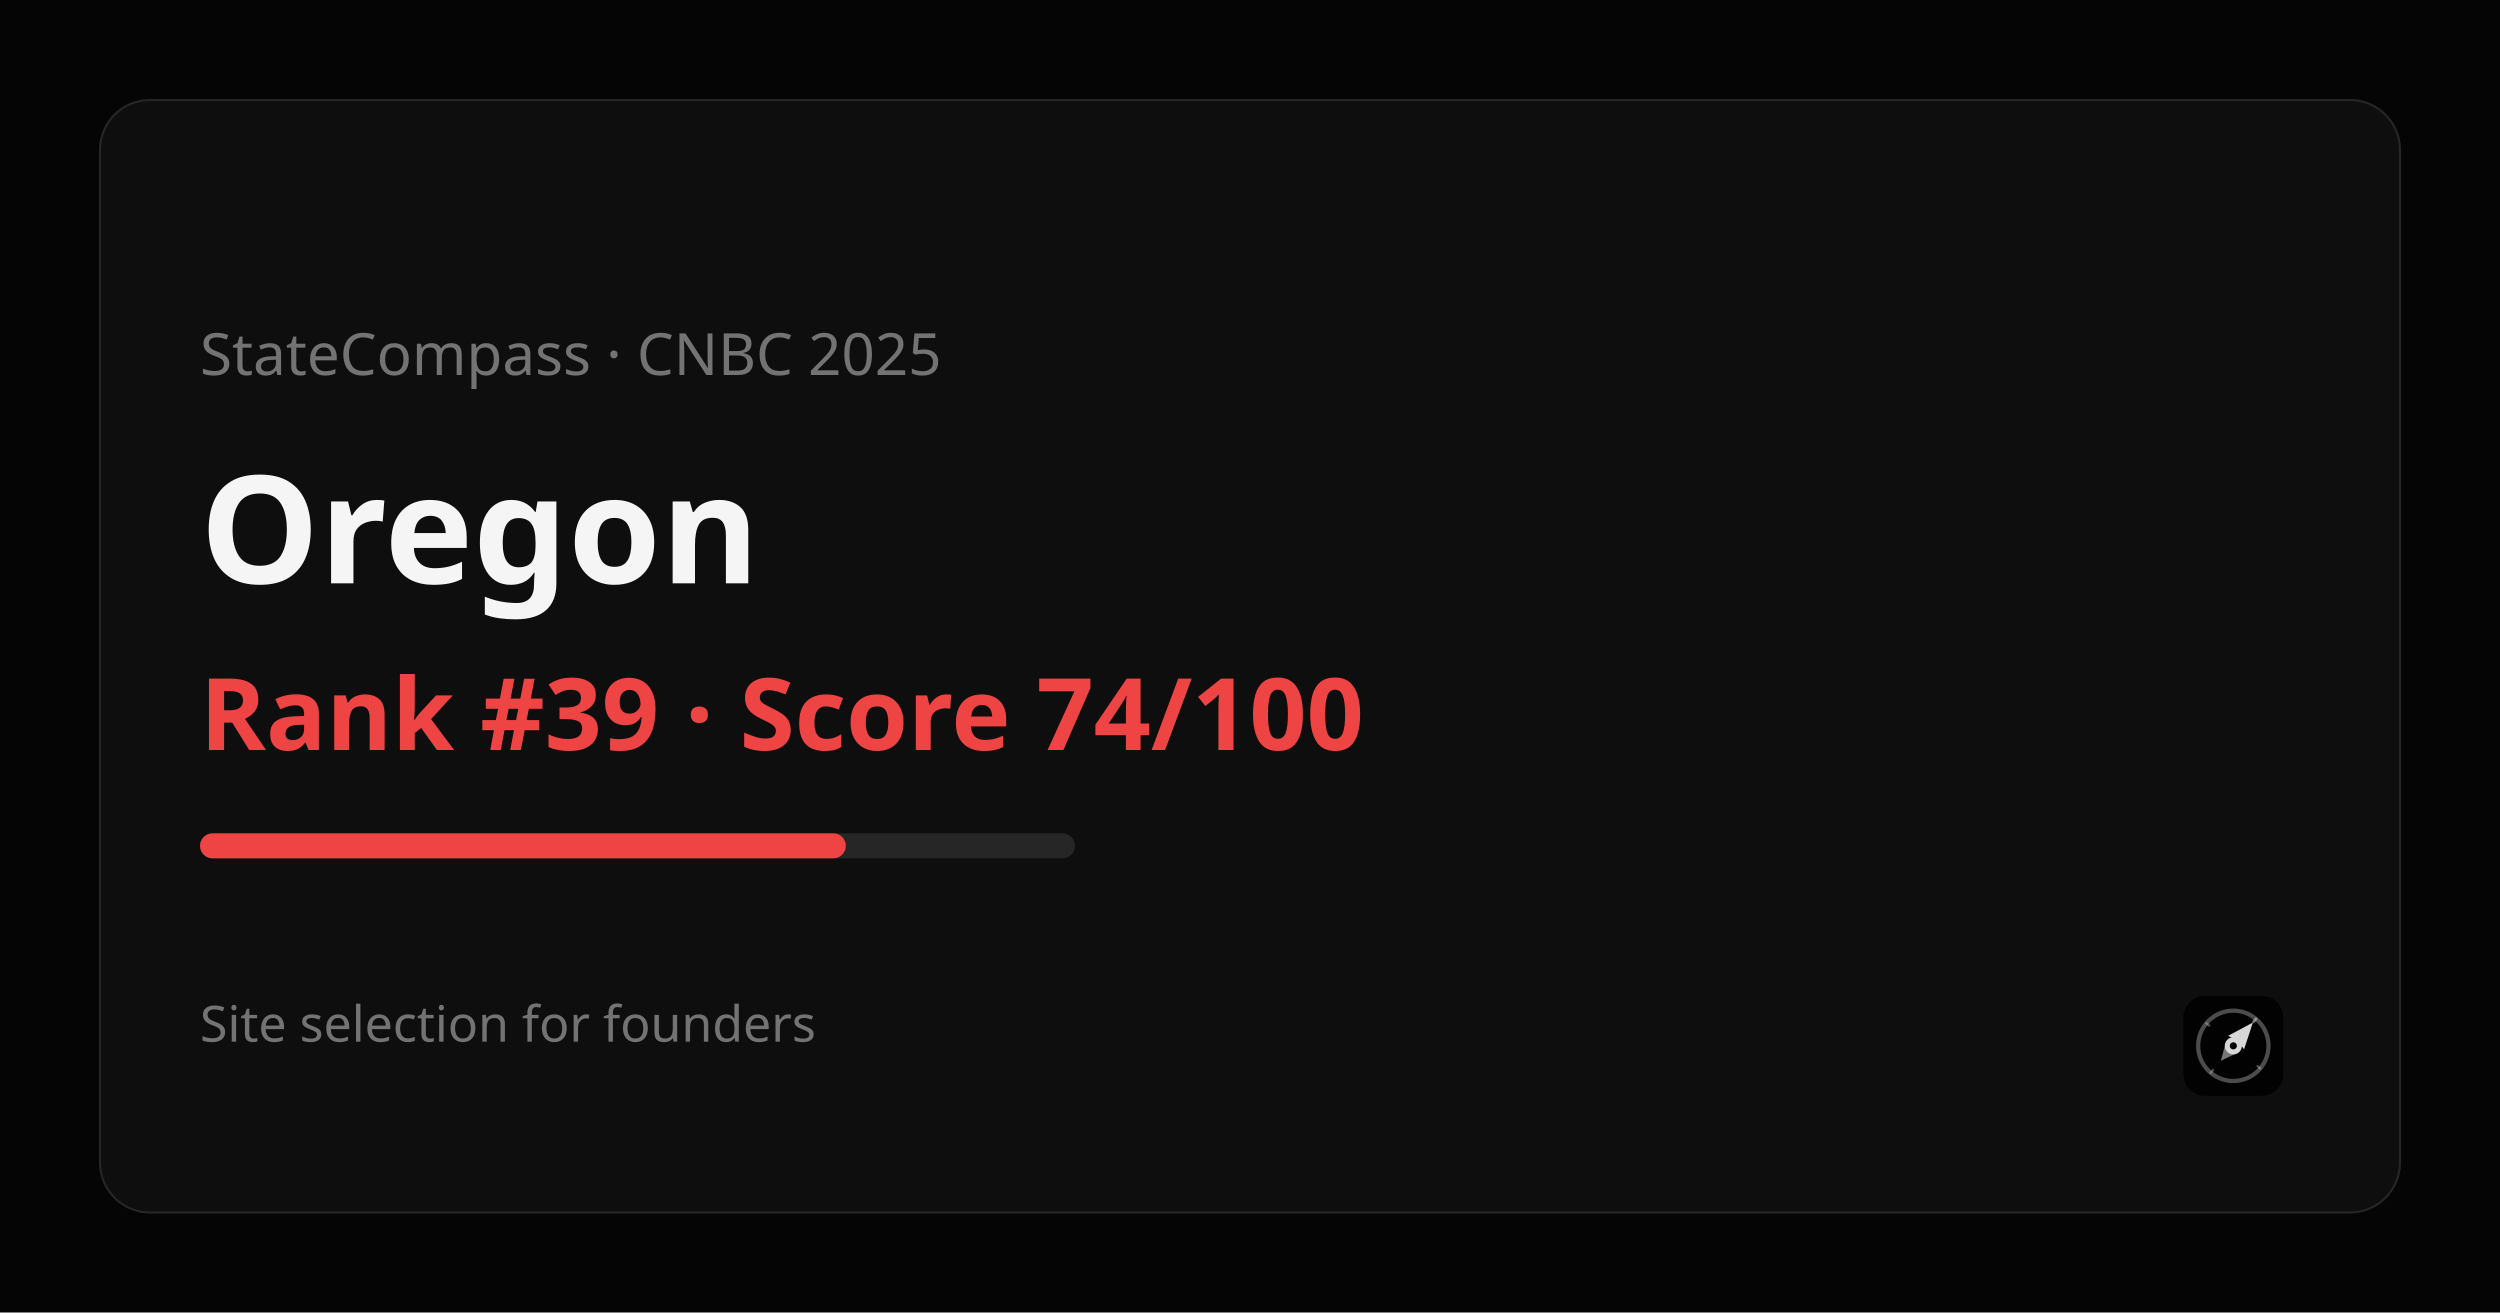
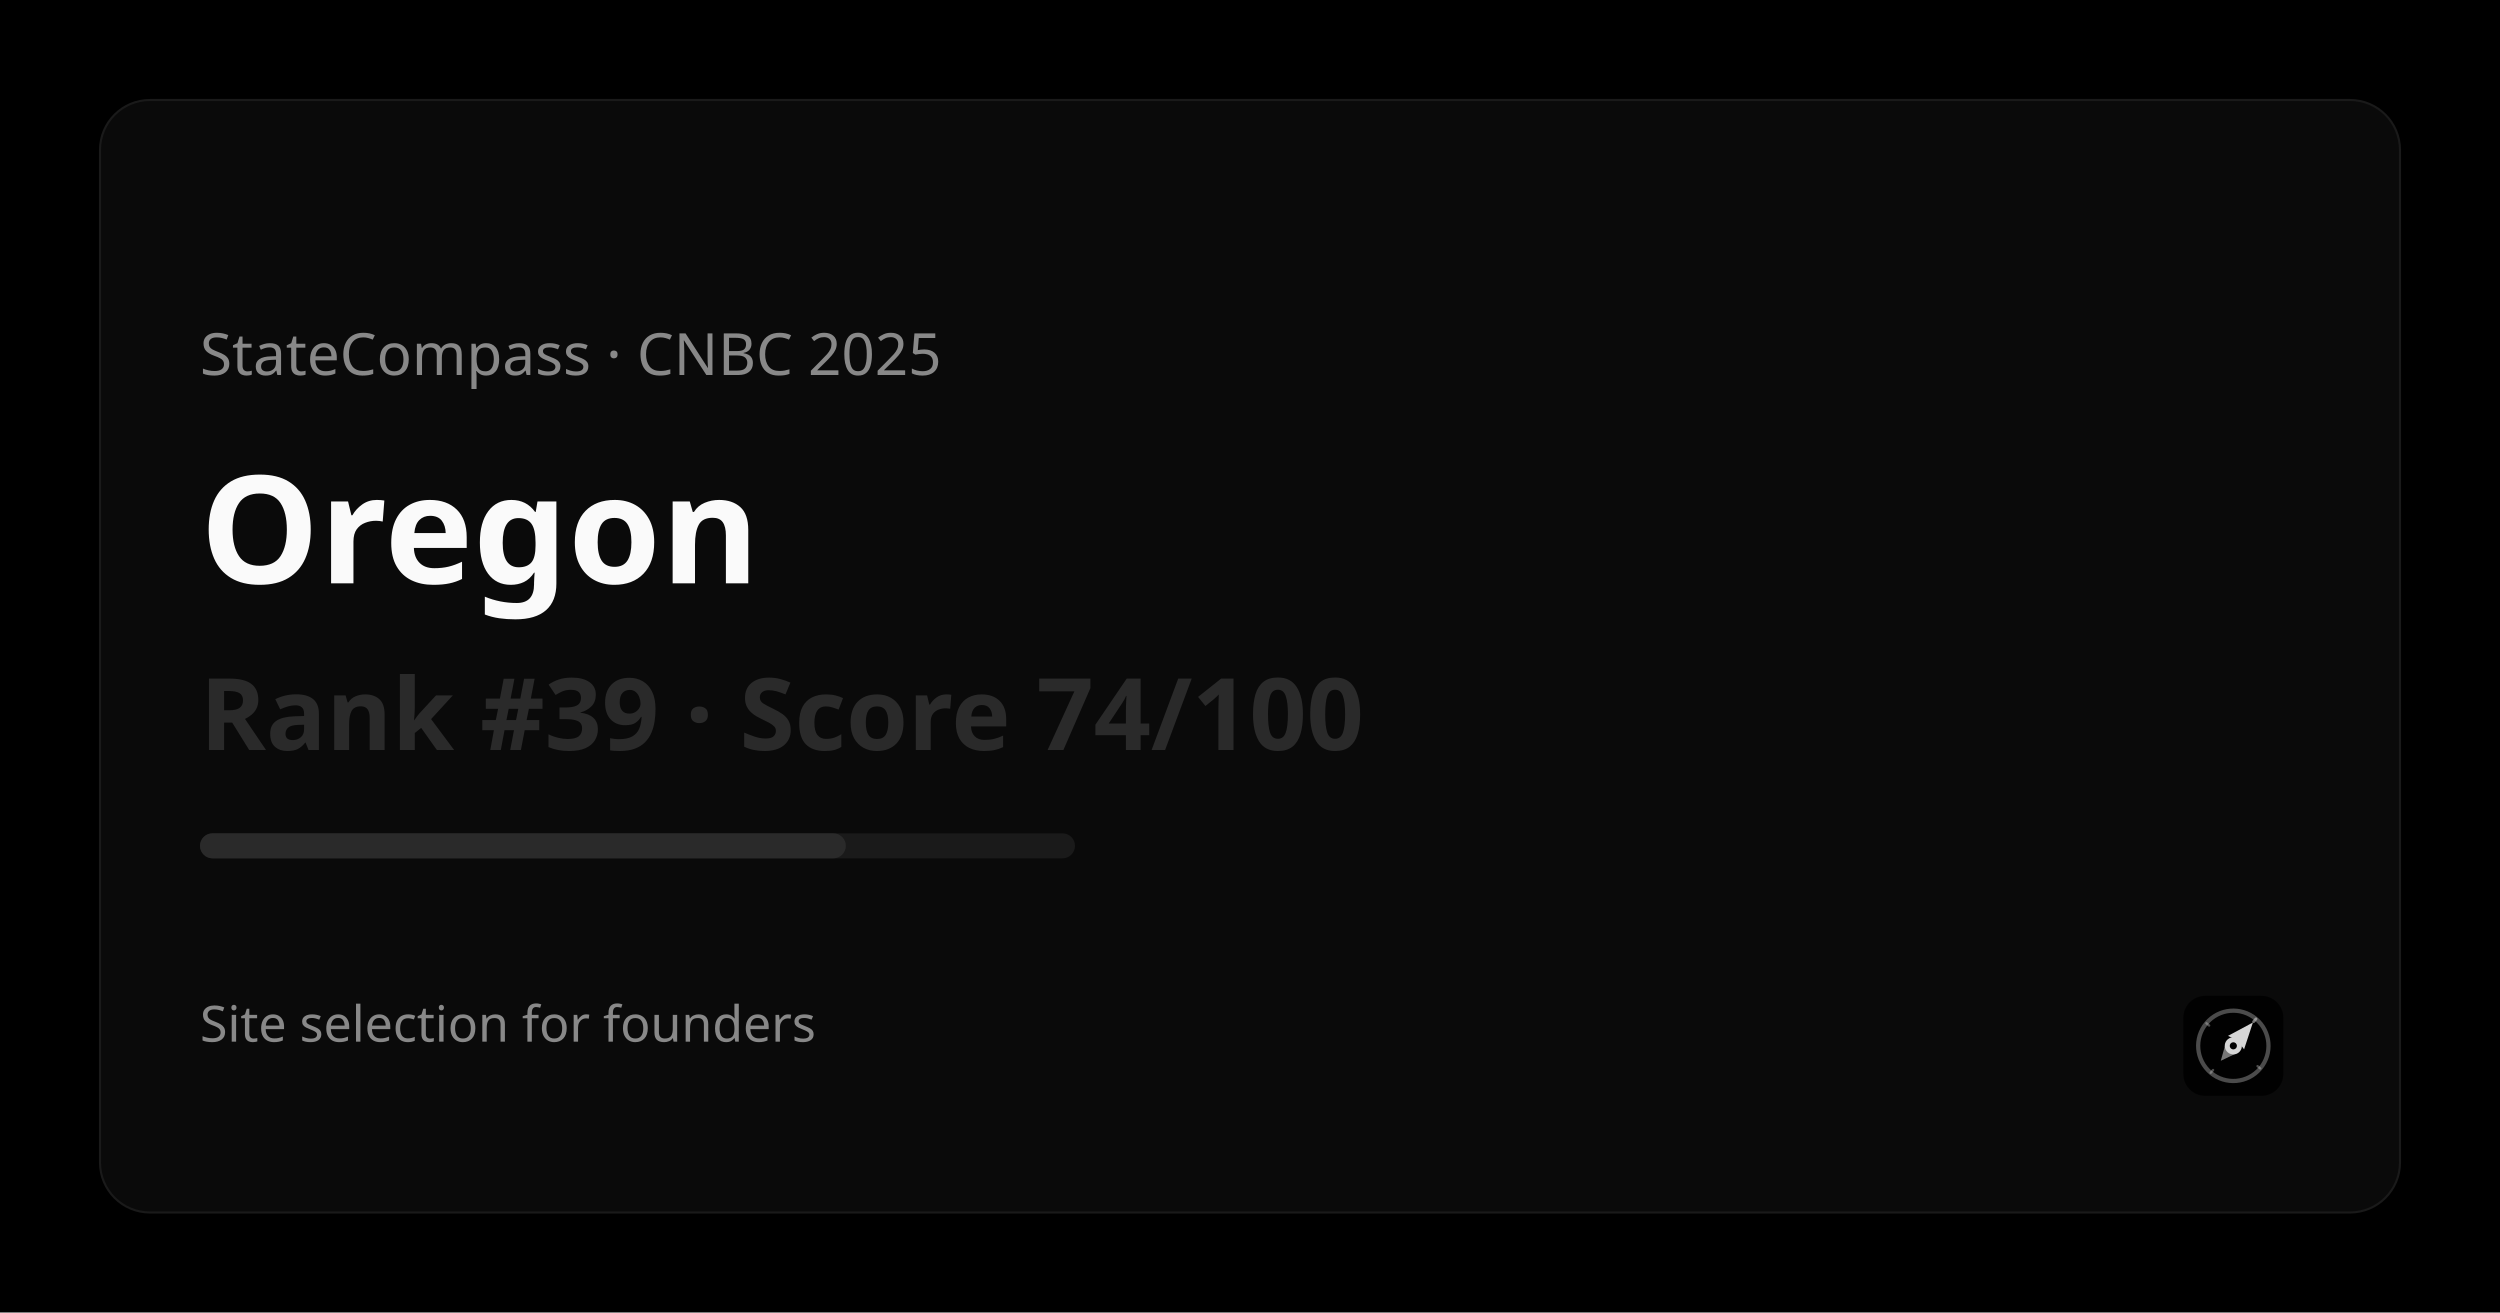
<svg xmlns="http://www.w3.org/2000/svg" width="1200" height="630" viewBox="0 0 1200 630">
-   <rect width="1200" height="630" fill="#050505" />
-   <rect x="48" y="48" width="1104" height="534" rx="24" fill="#0e0e0e" stroke="#262626" />
-   <text x="96" y="180" fill="#737373" font-family="system-ui,sans-serif" font-size="28">StateCompass · CNBC 2025</text>
-   <text x="96" y="280" fill="#f5f5f5" font-family="system-ui,sans-serif" font-size="72" font-weight="700">Oregon</text>
-   <text x="96" y="360" fill="#ef4444" font-family="system-ui,sans-serif" font-size="48" font-weight="600">Rank #39 · Score 74/100</text>
-   <rect x="96" y="400" width="420" height="12" rx="6" fill="#262626" />
-   <rect x="96" y="400" width="310" height="12" rx="6" fill="#ef4444" />
-   <text x="96" y="500" fill="#737373" font-family="system-ui,sans-serif" font-size="24">Site selection for founders</text>
+   <rect width="1200" height="630" fill="#000000" />
+   <rect x="48" y="48" width="1104" height="534" rx="24" fill="#0a0a0a" stroke="#1a1a1a" />
+   <text x="96" y="180" fill="#888888" font-family="system-ui,sans-serif" font-size="28">StateCompass · CNBC 2025</text>
+   <text x="96" y="280" fill="#fafafa" font-family="system-ui,sans-serif" font-size="72" font-weight="700">Oregon</text>
+   <text x="96" y="360" fill="#2a2a2a" font-family="system-ui,sans-serif" font-size="48" font-weight="600">Rank #39 · Score 74/100</text>
+   <rect x="96" y="400" width="420" height="12" rx="6" fill="#1a1a1a" />
+   <rect x="96" y="400" width="310" height="12" rx="6" fill="#2a2a2a" />
+   <text x="96" y="500" fill="#888888" font-family="system-ui,sans-serif" font-size="24">Site selection for founders</text>
  <g transform="translate(1104, 534)" opacity="0.85">
    <g transform="translate(-56, -56)">
      <rect width="48" height="48" rx="10.5" fill="#000000" />
      <g transform="translate(24.00,24.00) rotate(40)">
        <circle cx="0" cy="0" r="16.88" fill="none" stroke="#fafafa" stroke-width="2.03" opacity="0.35" />
        <line x1="0" y1="-16.88" x2="0" y2="-15.15" stroke="#fafafa" stroke-width="1.35" stroke-linecap="round" opacity="0.55" />
        <line x1="16.88" y1="0" x2="15.15" y2="0" stroke="#fafafa" stroke-width="1.12" stroke-linecap="round" opacity="0.35" />
        <line x1="0" y1="16.88" x2="0" y2="15.15" stroke="#fafafa" stroke-width="1.12" stroke-linecap="round" opacity="0.35" />
        <line x1="-16.88" y1="0" x2="-15.15" y2="0" stroke="#fafafa" stroke-width="1.12" stroke-linecap="round" opacity="0.35" />
        <path d="M 0,-14.62 L -5.03,-2.03 L 0,-3.22 L 5.03,-2.03 Z" fill="#fafafa" />
        <path d="M 0,9.38 L -3.53,1.58 L 0,0.22 L 3.53,1.58 Z" fill="#8a8a8a" />
        <circle cx="0" cy="0" r="4.12" fill="#fafafa" />
        <circle cx="0" cy="0" r="1.72" fill="#000000" />
      </g>
    </g>
  </g>
</svg>
